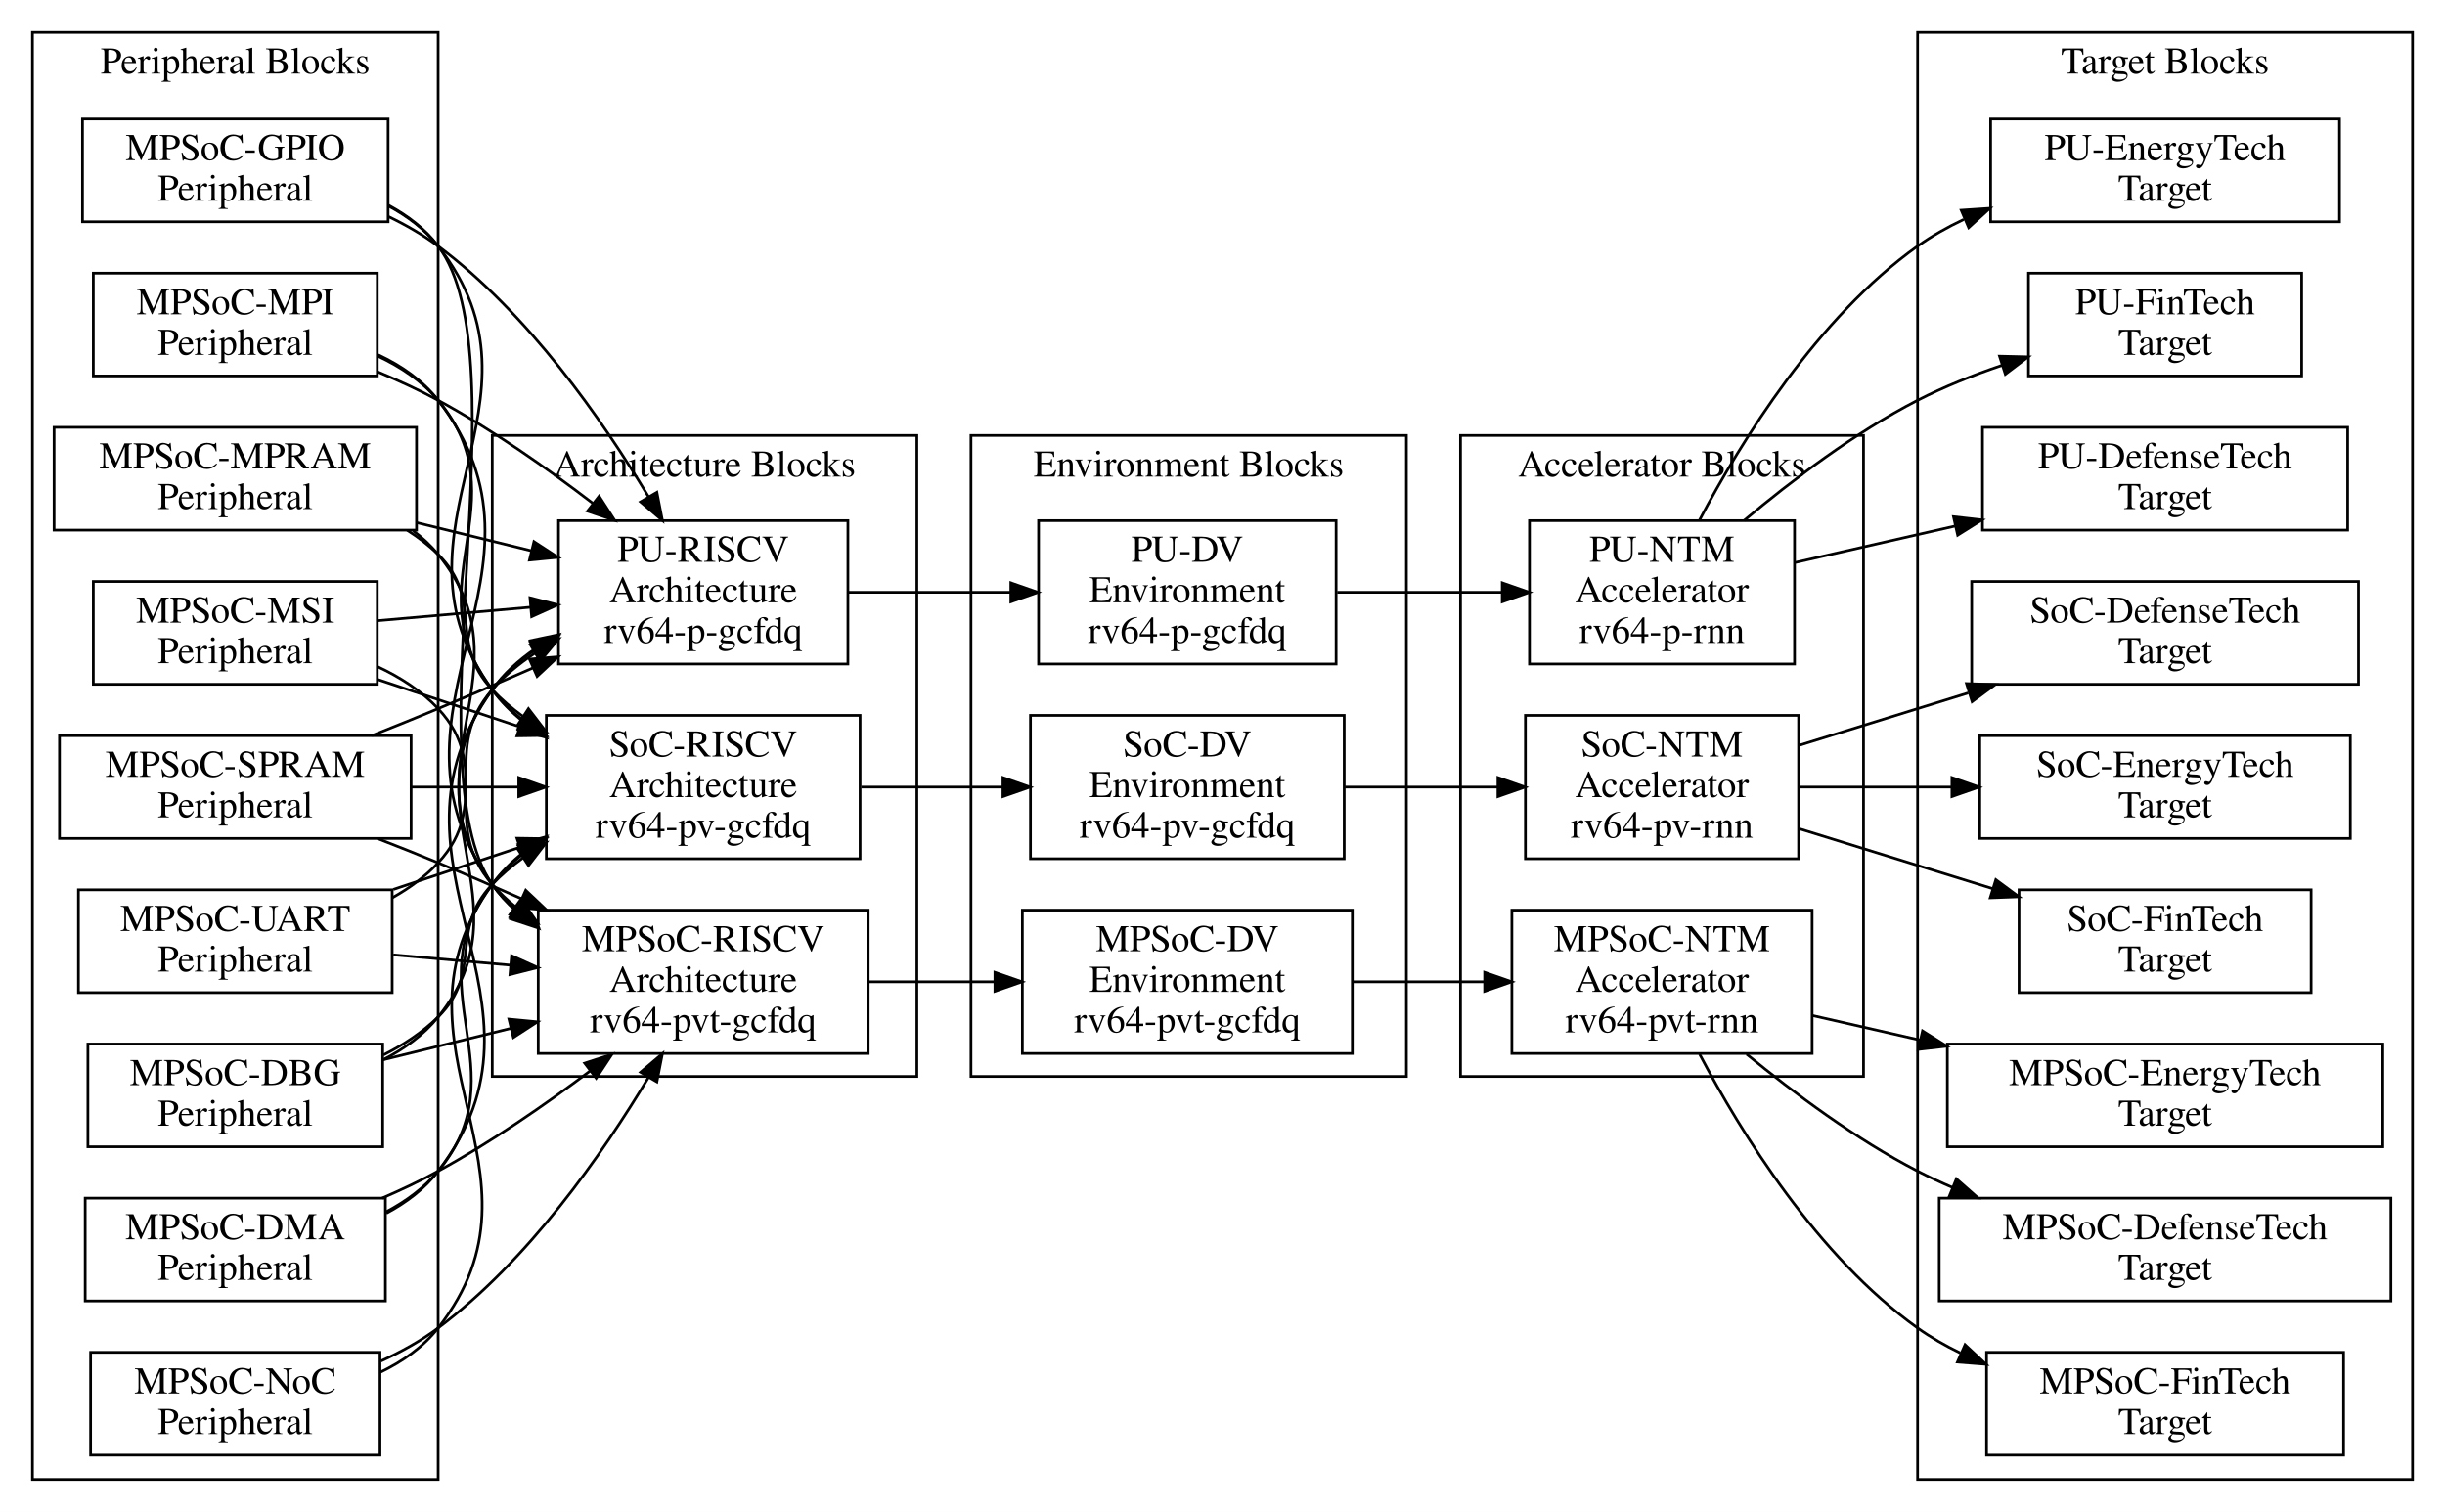
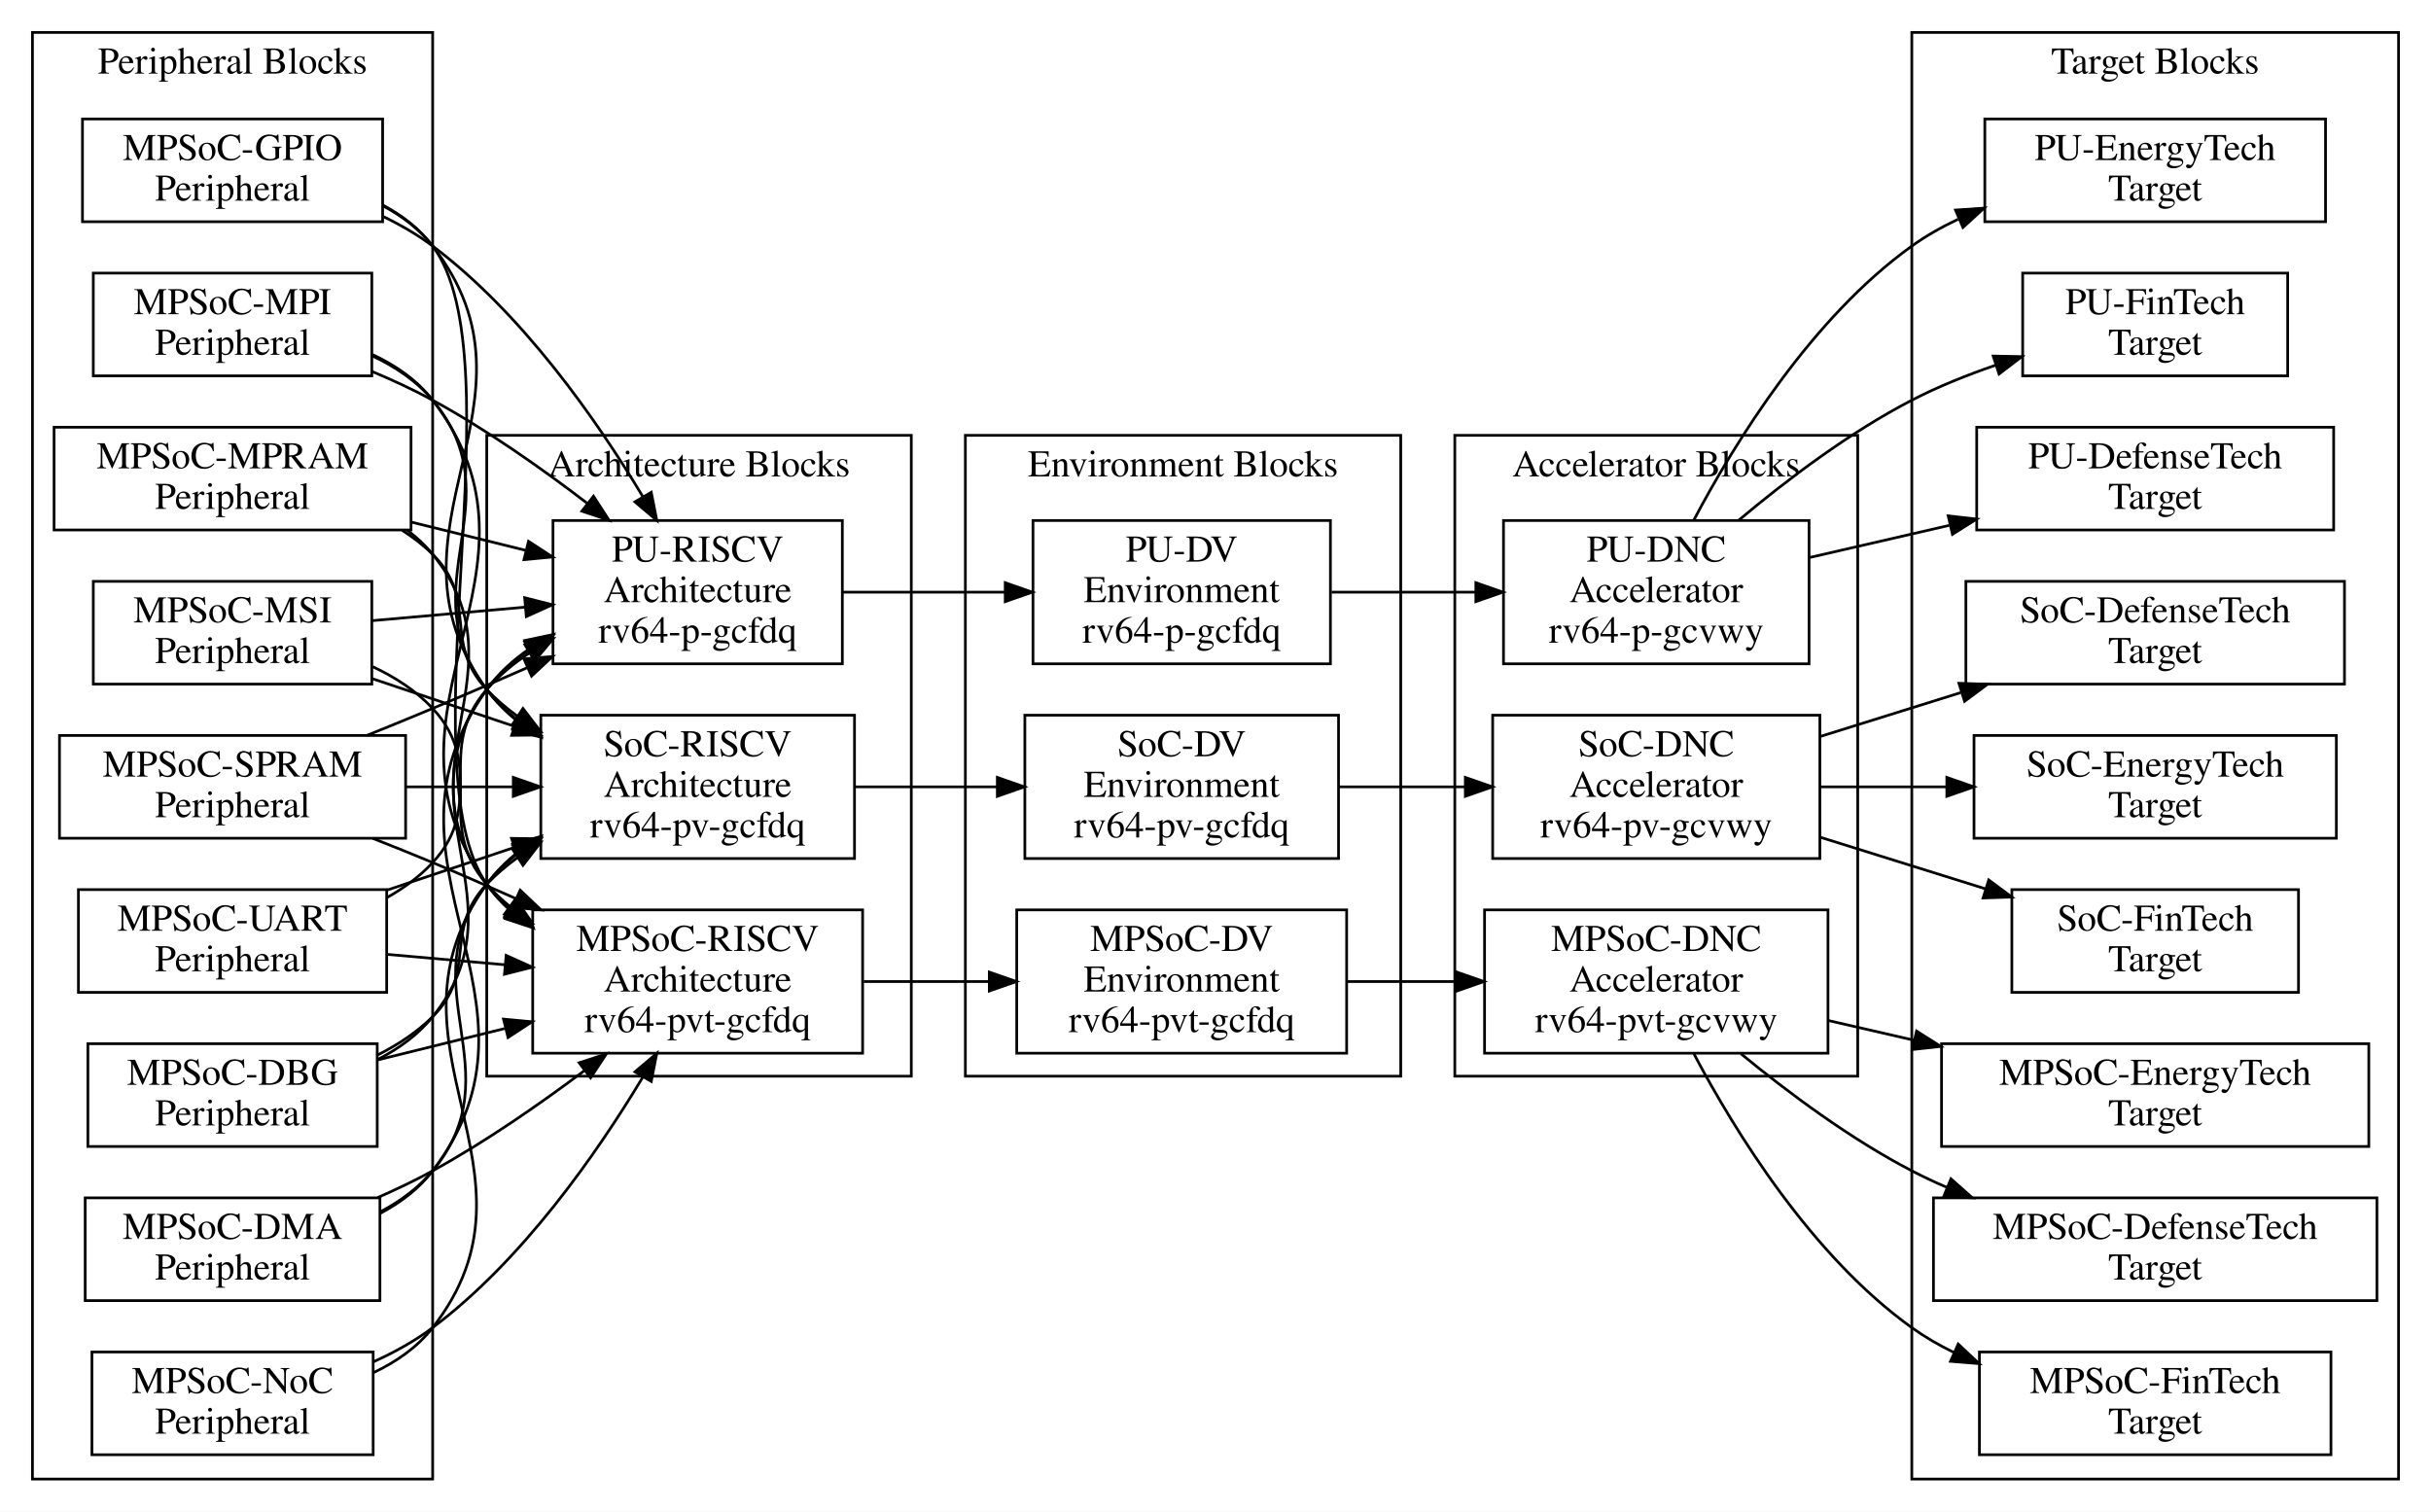
- <svg xmlns="http://www.w3.org/2000/svg" width="904pt" height="559pt" viewBox="0.00 0.00 904.00 559.00">
+ <svg xmlns="http://www.w3.org/2000/svg" width="899pt" height="559pt" viewBox="0.00 0.00 899.00 559.00">
  <g id="graph0" class="graph" transform="scale(1 1) rotate(0) translate(4 555)">
-     <polygon fill="white" stroke="transparent" points="-4,4 -4,-555 900,-555 900,4 -4,4" />
+     <polygon fill="white" stroke="transparent" points="-4,4 -4,-555 895,-555 895,4 -4,4" />
    <g id="clust1" class="cluster">
-       <polygon fill="none" stroke="black" points="8,-8 8,-543 158,-543 158,-8 8,-8" />
-       <text text-anchor="middle" x="83" y="-527.8" font-family="Times,serif" font-size="14.00">Peripheral Blocks</text>
+       <polygon fill="none" stroke="black" points="8,-8 8,-543 156,-543 156,-8 8,-8" />
+       <text text-anchor="middle" x="82" y="-527.8" font-family="Times,serif" font-size="14.00">Peripheral Blocks</text>
    </g>
    <g id="clust2" class="cluster">
-       <polygon fill="none" stroke="black" points="178,-157 178,-394 335,-394 335,-157 178,-157" />
-       <text text-anchor="middle" x="256.5" y="-378.8" font-family="Times,serif" font-size="14.00">Architecture Blocks</text>
+       <polygon fill="none" stroke="black" points="176,-157 176,-394 333,-394 333,-157 176,-157" />
+       <text text-anchor="middle" x="254.5" y="-378.8" font-family="Times,serif" font-size="14.00">Architecture Blocks</text>
    </g>
    <g id="clust3" class="cluster">
-       <polygon fill="none" stroke="black" points="355,-157 355,-394 516,-394 516,-157 355,-157" />
-       <text text-anchor="middle" x="435.5" y="-378.8" font-family="Times,serif" font-size="14.00">Environment Blocks</text>
+       <polygon fill="none" stroke="black" points="353,-157 353,-394 514,-394 514,-157 353,-157" />
+       <text text-anchor="middle" x="433.5" y="-378.8" font-family="Times,serif" font-size="14.00">Environment Blocks</text>
    </g>
    <g id="clust4" class="cluster">
-       <polygon fill="none" stroke="black" points="536,-157 536,-394 685,-394 685,-157 536,-157" />
-       <text text-anchor="middle" x="610.5" y="-378.8" font-family="Times,serif" font-size="14.00">Accelerator Blocks</text>
+       <polygon fill="none" stroke="black" points="534,-157 534,-394 683,-394 683,-157 534,-157" />
+       <text text-anchor="middle" x="608.5" y="-378.8" font-family="Times,serif" font-size="14.00">Accelerator Blocks</text>
    </g>
    <g id="clust5" class="cluster">
-       <polygon fill="none" stroke="black" points="705,-8 705,-543 888,-543 888,-8 705,-8" />
-       <text text-anchor="middle" x="796.5" y="-527.8" font-family="Times,serif" font-size="14.00">Target Blocks</text>
+       <polygon fill="none" stroke="black" points="703,-8 703,-543 883,-543 883,-8 703,-8" />
+       <text text-anchor="middle" x="793" y="-527.8" font-family="Times,serif" font-size="14.00">Target Blocks</text>
    </g>
    <g id="node1" class="node">
-       <polygon fill="none" stroke="black" points="28.5,-131 28.5,-169 137.5,-169 137.5,-131 28.5,-131" />
-       <text text-anchor="middle" x="83" y="-153.8" font-family="Times,serif" font-size="14.00">MPSoC-DBG</text>
-       <text text-anchor="middle" x="83" y="-138.8" font-family="Times,serif" font-size="14.00">Peripheral</text>
+       <polygon fill="none" stroke="black" points="28.5,-131 28.5,-169 135.5,-169 135.5,-131 28.5,-131" />
+       <text text-anchor="middle" x="82" y="-153.8" font-family="Times,serif" font-size="14.00">MPSoC-DBG</text>
+       <text text-anchor="middle" x="82" y="-138.8" font-family="Times,serif" font-size="14.00">Peripheral</text>
    </g>
    <g id="node10" class="node">
-       <polygon fill="none" stroke="black" points="195,-165.5 195,-218.5 317,-218.5 317,-165.5 195,-165.5" />
-       <text text-anchor="middle" x="256" y="-203.3" font-family="Times,serif" font-size="14.00">MPSoC-RISCV</text>
-       <text text-anchor="middle" x="256" y="-188.3" font-family="Times,serif" font-size="14.00">Architecture</text>
-       <text text-anchor="middle" x="256" y="-173.3" font-family="Times,serif" font-size="14.00">rv64-pvt-gcfdq</text>
+       <polygon fill="none" stroke="black" points="193,-165.5 193,-218.5 315,-218.5 315,-165.5 193,-165.5" />
+       <text text-anchor="middle" x="254" y="-203.3" font-family="Times,serif" font-size="14.00">MPSoC-RISCV</text>
+       <text text-anchor="middle" x="254" y="-188.3" font-family="Times,serif" font-size="14.00">Architecture</text>
+       <text text-anchor="middle" x="254" y="-173.3" font-family="Times,serif" font-size="14.00">rv64-pvt-gcfdq</text>
    </g>
    <g id="edge1" class="edge">
-       <path fill="none" stroke="black" d="M137.64,-163.17C152.64,-166.86 169.18,-170.92 184.98,-174.8" />
-       <polygon fill="black" stroke="black" points="184.16,-178.2 194.71,-177.19 185.83,-171.41 184.16,-178.2" />
+       <path fill="none" stroke="black" d="M135.86,-163.06C150.65,-166.71 166.96,-170.74 182.6,-174.61" />
+       <polygon fill="black" stroke="black" points="182.2,-178.11 192.75,-177.12 183.88,-171.32 182.2,-178.11" />
    </g>
    <g id="node11" class="node">
-       <polygon fill="none" stroke="black" points="198,-237.5 198,-290.5 314,-290.5 314,-237.5 198,-237.5" />
-       <text text-anchor="middle" x="256" y="-275.3" font-family="Times,serif" font-size="14.00">SoC-RISCV</text>
-       <text text-anchor="middle" x="256" y="-260.3" font-family="Times,serif" font-size="14.00">Architecture</text>
-       <text text-anchor="middle" x="256" y="-245.3" font-family="Times,serif" font-size="14.00">rv64-pv-gcfdq</text>
+       <polygon fill="none" stroke="black" points="196,-237.5 196,-290.5 312,-290.5 312,-237.5 196,-237.5" />
+       <text text-anchor="middle" x="254" y="-275.3" font-family="Times,serif" font-size="14.00">SoC-RISCV</text>
+       <text text-anchor="middle" x="254" y="-260.3" font-family="Times,serif" font-size="14.00">Architecture</text>
+       <text text-anchor="middle" x="254" y="-245.3" font-family="Times,serif" font-size="14.00">rv64-pv-gcfdq</text>
    </g>
    <g id="edge10" class="edge">
-       <path fill="none" stroke="black" d="M137.72,-164.93C145.15,-168.66 152.2,-173.28 158,-179 174.75,-195.52 161.79,-210.96 178,-228 181.38,-231.55 185.18,-234.79 189.24,-237.74" />
-       <polygon fill="black" stroke="black" points="187.59,-240.84 197.87,-243.38 191.41,-234.98 187.59,-240.84" />
+       <path fill="none" stroke="black" d="M135.63,-164.84C143.09,-168.59 150.19,-173.24 156,-179 172.71,-195.55 159.79,-210.96 176,-228 179.38,-231.55 183.18,-234.79 187.24,-237.74" />
+       <polygon fill="black" stroke="black" points="185.59,-240.84 195.87,-243.38 189.41,-234.98 185.59,-240.84" />
    </g>
    <g id="node12" class="node">
-       <polygon fill="none" stroke="black" points="202.5,-309.5 202.5,-362.5 309.5,-362.5 309.5,-309.5 202.5,-309.5" />
-       <text text-anchor="middle" x="256" y="-347.3" font-family="Times,serif" font-size="14.00">PU-RISCV</text>
-       <text text-anchor="middle" x="256" y="-332.3" font-family="Times,serif" font-size="14.00">Architecture</text>
-       <text text-anchor="middle" x="256" y="-317.3" font-family="Times,serif" font-size="14.00">rv64-p-gcfdq</text>
+       <polygon fill="none" stroke="black" points="200.5,-309.5 200.5,-362.5 307.5,-362.5 307.5,-309.5 200.5,-309.5" />
+       <text text-anchor="middle" x="254" y="-347.3" font-family="Times,serif" font-size="14.00">PU-RISCV</text>
+       <text text-anchor="middle" x="254" y="-332.3" font-family="Times,serif" font-size="14.00">Architecture</text>
+       <text text-anchor="middle" x="254" y="-317.3" font-family="Times,serif" font-size="14.00">rv64-p-gcfdq</text>
    </g>
    <g id="edge19" class="edge">
-       <path fill="none" stroke="black" d="M137.81,-163.27C145.5,-167.22 152.62,-172.35 158,-179 192.3,-221.36 145.07,-256.56 178,-300 182.25,-305.61 187.59,-310.38 193.47,-314.43" />
-       <polygon fill="black" stroke="black" points="192.04,-317.65 202.4,-319.85 195.67,-311.67 192.04,-317.65" />
+       <path fill="none" stroke="black" d="M135.72,-163.19C143.45,-167.16 150.61,-172.31 156,-179 190.2,-221.44 143.07,-256.56 176,-300 180.25,-305.61 185.59,-310.38 191.47,-314.43" />
+       <polygon fill="black" stroke="black" points="190.04,-317.65 200.4,-319.85 193.67,-311.67 190.04,-317.65" />
    </g>
    <g id="node2" class="node">
-       <polygon fill="none" stroke="black" points="27.5,-74 27.5,-112 138.5,-112 138.5,-74 27.5,-74" />
-       <text text-anchor="middle" x="83" y="-96.8" font-family="Times,serif" font-size="14.00">MPSoC-DMA</text>
-       <text text-anchor="middle" x="83" y="-81.8" font-family="Times,serif" font-size="14.00">Peripheral</text>
+       <polygon fill="none" stroke="black" points="27.5,-74 27.5,-112 136.5,-112 136.5,-74 27.5,-74" />
+       <text text-anchor="middle" x="82" y="-96.8" font-family="Times,serif" font-size="14.00">MPSoC-DMA</text>
+       <text text-anchor="middle" x="82" y="-81.8" font-family="Times,serif" font-size="14.00">Peripheral</text>
    </g>
    <g id="edge2" class="edge">
-       <path fill="none" stroke="black" d="M137.29,-112.01C144.38,-115.08 151.46,-118.43 158,-122 177.43,-132.6 197.49,-146.5 214.29,-159.12" />
-       <polygon fill="black" stroke="black" points="212.18,-161.92 222.26,-165.19 216.43,-156.35 212.18,-161.92" />
+       <path fill="none" stroke="black" d="M135.57,-112.06C142.56,-115.12 149.54,-118.46 156,-122 175.4,-132.64 195.46,-146.55 212.27,-159.17" />
+       <polygon fill="black" stroke="black" points="210.16,-161.96 220.24,-165.24 214.4,-156.39 210.16,-161.96" />
    </g>
    <g id="edge11" class="edge">
-       <path fill="none" stroke="black" d="M138.79,-106.95C146.08,-110.81 152.81,-115.73 158,-122 188.59,-158.92 148.61,-190.13 178,-228 181.25,-232.19 185.11,-235.92 189.34,-239.22" />
-       <polygon fill="black" stroke="black" points="187.64,-242.3 197.87,-245.07 191.6,-236.53 187.64,-242.3" />
+       <path fill="none" stroke="black" d="M136.7,-106.87C144.02,-110.74 150.79,-115.69 156,-122 186.5,-158.99 146.61,-190.13 176,-228 179.25,-232.19 183.11,-235.92 187.34,-239.22" />
+       <polygon fill="black" stroke="black" points="185.64,-242.3 195.87,-245.07 189.6,-236.53 185.64,-242.3" />
    </g>
    <g id="edge20" class="edge">
-       <path fill="none" stroke="black" d="M138.85,-106.42C146.22,-110.35 152.96,-115.43 158,-122 206.47,-185.15 131.57,-235.33 178,-300 182.26,-305.93 187.75,-310.92 193.84,-315.1" />
-       <polygon fill="black" stroke="black" points="192.08,-318.13 202.45,-320.32 195.71,-312.14 192.08,-318.13" />
+       <path fill="none" stroke="black" d="M136.75,-106.34C144.16,-110.28 150.95,-115.39 156,-122 204.32,-185.27 129.57,-235.33 176,-300 180.26,-305.93 185.75,-310.92 191.84,-315.1" />
+       <polygon fill="black" stroke="black" points="190.08,-318.13 200.45,-320.32 193.71,-312.14 190.08,-318.13" />
    </g>
    <g id="node3" class="node">
-       <polygon fill="none" stroke="black" points="26.5,-473 26.5,-511 139.5,-511 139.5,-473 26.5,-473" />
-       <text text-anchor="middle" x="83" y="-495.8" font-family="Times,serif" font-size="14.00">MPSoC-GPIO</text>
-       <text text-anchor="middle" x="83" y="-480.8" font-family="Times,serif" font-size="14.00">Peripheral</text>
+       <polygon fill="none" stroke="black" points="26.5,-473 26.5,-511 137.5,-511 137.5,-473 26.5,-473" />
+       <text text-anchor="middle" x="82" y="-495.8" font-family="Times,serif" font-size="14.00">MPSoC-GPIO</text>
+       <text text-anchor="middle" x="82" y="-480.8" font-family="Times,serif" font-size="14.00">Peripheral</text>
    </g>
    <g id="edge3" class="edge">
-       <path fill="none" stroke="black" d="M139.71,-479.07C146.77,-475.27 153.2,-470.36 158,-464 189.72,-422 147.89,-271.17 178,-228 180.52,-224.39 183.49,-221.14 186.78,-218.2" />
-       <polygon fill="black" stroke="black" points="189.17,-220.77 194.97,-211.91 184.91,-215.22 189.17,-220.77" />
+       <path fill="none" stroke="black" d="M137.61,-479.15C144.72,-475.34 151.19,-470.4 156,-464 187.62,-421.93 145.89,-271.17 176,-228 178.52,-224.39 181.49,-221.14 184.78,-218.2" />
+       <polygon fill="black" stroke="black" points="187.17,-220.77 192.97,-211.91 182.91,-215.22 187.17,-220.77" />
    </g>
    <g id="edge12" class="edge">
-       <path fill="none" stroke="black" d="M139.5,-478.91C146.59,-475.13 153.08,-470.27 158,-464 203.32,-406.23 134.89,-359.44 178,-300 181.25,-295.52 185.2,-291.58 189.57,-288.12" />
-       <polygon fill="black" stroke="black" points="191.62,-290.96 197.85,-282.39 187.63,-285.2 191.62,-290.96" />
+       <path fill="none" stroke="black" d="M137.76,-478.8C144.76,-475.04 151.15,-470.21 156,-464 201.19,-406.12 132.89,-359.44 176,-300 179.25,-295.52 183.2,-291.58 187.57,-288.12" />
+       <polygon fill="black" stroke="black" points="189.62,-290.96 195.85,-282.39 185.63,-285.2 189.62,-290.96" />
    </g>
    <g id="edge21" class="edge">
-       <path fill="none" stroke="black" d="M139.57,-474.96C146.08,-471.83 152.39,-468.19 158,-464 191.25,-439.14 218.63,-399.9 235.73,-371.42" />
-       <polygon fill="black" stroke="black" points="238.87,-372.98 240.91,-362.58 232.83,-369.44 238.87,-372.98" />
+       <path fill="none" stroke="black" d="M137.81,-474.89C144.24,-471.77 150.47,-468.16 156,-464 189.19,-439.07 216.58,-399.84 233.7,-371.38" />
+       <polygon fill="black" stroke="black" points="236.84,-372.94 238.89,-362.55 230.8,-369.4 236.84,-372.94" />
    </g>
    <g id="node4" class="node">
-       <polygon fill="none" stroke="black" points="30.5,-416 30.5,-454 135.5,-454 135.5,-416 30.5,-416" />
-       <text text-anchor="middle" x="83" y="-438.8" font-family="Times,serif" font-size="14.00">MPSoC-MPI</text>
-       <text text-anchor="middle" x="83" y="-423.8" font-family="Times,serif" font-size="14.00">Peripheral</text>
+       <polygon fill="none" stroke="black" points="30.5,-416 30.5,-454 133.5,-454 133.5,-416 30.5,-416" />
+       <text text-anchor="middle" x="82" y="-438.8" font-family="Times,serif" font-size="14.00">MPSoC-MPI</text>
+       <text text-anchor="middle" x="82" y="-423.8" font-family="Times,serif" font-size="14.00">Peripheral</text>
    </g>
    <g id="edge4" class="edge">
-       <path fill="none" stroke="black" d="M135.84,-423.81C144.37,-419.81 152.27,-414.38 158,-407 207.09,-343.77 131.33,-293.04 178,-228 180.52,-224.49 183.46,-221.32 186.71,-218.44" />
-       <polygon fill="black" stroke="black" points="188.95,-221.13 194.76,-212.27 184.7,-215.58 188.95,-221.13" />
+       <path fill="none" stroke="black" d="M133.78,-423.87C142.33,-419.86 150.27,-414.41 156,-407 204.95,-343.66 129.33,-293.04 176,-228 178.52,-224.49 181.46,-221.32 184.71,-218.44" />
+       <polygon fill="black" stroke="black" points="186.95,-221.13 192.76,-212.27 182.7,-215.58 186.95,-221.13" />
    </g>
    <g id="edge13" class="edge">
-       <path fill="none" stroke="black" d="M135.79,-423.29C144.21,-419.34 152.09,-414.06 158,-407 189.05,-369.9 148.37,-338.25 178,-300 181.25,-295.81 185.1,-292.08 189.33,-288.77" />
-       <polygon fill="black" stroke="black" points="191.6,-291.46 197.86,-282.92 187.63,-285.69 191.6,-291.46" />
+       <path fill="none" stroke="black" d="M133.72,-423.35C142.17,-419.39 150.09,-414.09 156,-407 186.97,-369.83 146.37,-338.25 176,-300 179.25,-295.81 183.1,-292.08 187.33,-288.77" />
+       <polygon fill="black" stroke="black" points="189.6,-291.46 195.86,-282.92 185.63,-285.69 189.6,-291.46" />
    </g>
    <g id="edge22" class="edge">
-       <path fill="none" stroke="black" d="M135.76,-417.47C143.37,-414.31 151,-410.8 158,-407 177.87,-396.23 198.28,-381.87 215.23,-368.88" />
-       <polygon fill="black" stroke="black" points="217.51,-371.54 223.25,-362.64 213.21,-366.02 217.51,-371.54" />
+       <path fill="none" stroke="black" d="M133.66,-417.59C141.3,-414.39 148.97,-410.83 156,-407 175.84,-396.18 196.25,-381.82 213.2,-368.84" />
+       <polygon fill="black" stroke="black" points="215.48,-371.5 221.23,-362.6 211.18,-365.97 215.48,-371.5" />
    </g>
    <g id="node5" class="node">
-       <polygon fill="none" stroke="black" points="16,-359 16,-397 150,-397 150,-359 16,-359" />
-       <text text-anchor="middle" x="83" y="-381.8" font-family="Times,serif" font-size="14.00">MPSoC-MPRAM</text>
-       <text text-anchor="middle" x="83" y="-366.8" font-family="Times,serif" font-size="14.00">Peripheral</text>
+       <polygon fill="none" stroke="black" points="16,-359 16,-397 148,-397 148,-359 16,-359" />
+       <text text-anchor="middle" x="82" y="-381.8" font-family="Times,serif" font-size="14.00">MPSoC-MPRAM</text>
+       <text text-anchor="middle" x="82" y="-366.8" font-family="Times,serif" font-size="14.00">Peripheral</text>
    </g>
    <g id="edge5" class="edge">
-       <path fill="none" stroke="black" d="M148.76,-358.77C152.17,-356.2 155.3,-353.3 158,-350 192.8,-307.48 144.84,-271.81 178,-228 180.48,-224.72 183.34,-221.72 186.46,-218.99" />
-       <polygon fill="black" stroke="black" points="188.85,-221.58 194.69,-212.74 184.61,-216 188.85,-221.58" />
+       <path fill="none" stroke="black" d="M146.56,-358.94C150.06,-356.33 153.26,-353.37 156,-350 190.7,-307.4 142.84,-271.81 176,-228 178.48,-224.72 181.34,-221.72 184.46,-218.99" />
+       <polygon fill="black" stroke="black" points="186.85,-221.58 192.69,-212.74 182.61,-216 186.85,-221.58" />
    </g>
    <g id="edge14" class="edge">
-       <path fill="none" stroke="black" d="M146.56,-358.96C150.69,-356.34 154.57,-353.37 158,-350 175.08,-333.24 161.56,-317.4 178,-300 181.37,-296.43 185.16,-293.19 189.21,-290.23" />
-       <polygon fill="black" stroke="black" points="191.39,-292.99 197.83,-284.59 187.55,-287.14 191.39,-292.99" />
+       <path fill="none" stroke="black" d="M144.72,-358.88C148.79,-356.28 152.62,-353.34 156,-350 173.04,-333.2 159.56,-317.4 176,-300 179.37,-296.43 183.16,-293.19 187.21,-290.23" />
+       <polygon fill="black" stroke="black" points="189.39,-292.99 195.83,-284.59 185.55,-287.14 189.39,-292.99" />
    </g>
    <g id="edge23" class="edge">
-       <path fill="none" stroke="black" d="M150.11,-361.76C164.03,-358.34 178.67,-354.75 192.45,-351.36" />
-       <polygon fill="black" stroke="black" points="193.43,-354.73 202.31,-348.94 191.76,-347.93 193.43,-354.73" />
+       <path fill="none" stroke="black" d="M148.24,-361.88C162.1,-358.46 176.71,-354.85 190.47,-351.45" />
+       <polygon fill="black" stroke="black" points="191.45,-354.81 200.32,-349.02 189.77,-348.02 191.45,-354.81" />
    </g>
    <g id="node6" class="node">
-       <polygon fill="none" stroke="black" points="30.5,-302 30.5,-340 135.5,-340 135.5,-302 30.5,-302" />
-       <text text-anchor="middle" x="83" y="-324.8" font-family="Times,serif" font-size="14.00">MPSoC-MSI</text>
-       <text text-anchor="middle" x="83" y="-309.8" font-family="Times,serif" font-size="14.00">Peripheral</text>
+       <polygon fill="none" stroke="black" points="30.5,-302 30.5,-340 133.5,-340 133.5,-302 30.5,-302" />
+       <text text-anchor="middle" x="82" y="-324.8" font-family="Times,serif" font-size="14.00">MPSoC-MSI</text>
+       <text text-anchor="middle" x="82" y="-309.8" font-family="Times,serif" font-size="14.00">Peripheral</text>
    </g>
    <g id="edge6" class="edge">
-       <path fill="none" stroke="black" d="M135.53,-308.55C143.87,-304.67 151.8,-299.61 158,-293 178.69,-270.96 158.16,-250.8 178,-228 180.6,-225.02 183.49,-222.26 186.6,-219.72" />
-       <polygon fill="black" stroke="black" points="188.66,-222.55 194.69,-213.85 184.54,-216.89 188.66,-222.55" />
+       <path fill="none" stroke="black" d="M133.84,-308.44C142.07,-304.58 149.88,-299.55 156,-293 176.64,-270.92 156.16,-250.8 176,-228 178.6,-225.02 181.49,-222.26 184.6,-219.72" />
+       <polygon fill="black" stroke="black" points="186.66,-222.55 192.69,-213.85 182.54,-216.89 186.66,-222.55" />
    </g>
    <g id="edge15" class="edge">
-       <path fill="none" stroke="black" d="M135.77,-303.74C152.27,-298.24 170.78,-292.07 188.19,-286.27" />
-       <polygon fill="black" stroke="black" points="189.36,-289.57 197.74,-283.09 187.14,-282.93 189.36,-289.57" />
+       <path fill="none" stroke="black" d="M133.55,-304.05C150.06,-298.51 168.67,-292.28 186.19,-286.4" />
+       <polygon fill="black" stroke="black" points="187.43,-289.68 195.79,-283.18 185.2,-283.04 187.43,-289.68" />
    </g>
    <g id="edge24" class="edge">
-       <path fill="none" stroke="black" d="M135.77,-325.54C153.52,-327.1 173.58,-328.86 192.11,-330.48" />
-       <polygon fill="black" stroke="black" points="191.96,-333.98 202.22,-331.37 192.57,-327.01 191.96,-333.98" />
+       <path fill="none" stroke="black" d="M133.55,-325.46C151.3,-327.03 171.47,-328.81 190.11,-330.45" />
+       <polygon fill="black" stroke="black" points="190.02,-333.96 200.29,-331.35 190.64,-326.98 190.02,-333.96" />
    </g>
    <g id="node7" class="node">
-       <polygon fill="none" stroke="black" points="29.5,-17 29.5,-55 136.5,-55 136.5,-17 29.5,-17" />
-       <text text-anchor="middle" x="83" y="-39.8" font-family="Times,serif" font-size="14.00">MPSoC-NoC</text>
-       <text text-anchor="middle" x="83" y="-24.8" font-family="Times,serif" font-size="14.00">Peripheral</text>
+       <polygon fill="none" stroke="black" points="30,-17 30,-55 134,-55 134,-17 30,-17" />
+       <text text-anchor="middle" x="82" y="-39.8" font-family="Times,serif" font-size="14.00">MPSoC-NoC</text>
+       <text text-anchor="middle" x="82" y="-24.8" font-family="Times,serif" font-size="14.00">Peripheral</text>
    </g>
    <g id="edge7" class="edge">
-       <path fill="none" stroke="black" d="M136.88,-51.78C144.33,-55.18 151.62,-59.23 158,-64 191.25,-88.86 218.63,-128.1 235.73,-156.58" />
-       <polygon fill="black" stroke="black" points="232.83,-158.56 240.91,-165.42 238.87,-155.02 232.83,-158.56" />
+       <path fill="none" stroke="black" d="M134.02,-51.33C141.77,-54.83 149.38,-59.03 156,-64 189.19,-88.93 216.58,-128.16 233.7,-156.62" />
+       <polygon fill="black" stroke="black" points="230.8,-158.6 238.89,-165.45 236.84,-155.06 230.8,-158.6" />
    </g>
    <g id="edge16" class="edge">
-       <path fill="none" stroke="black" d="M136.53,-47.59C144.78,-51.55 152.4,-56.87 158,-64 203.32,-121.77 134.89,-168.56 178,-228 181.25,-232.48 185.2,-236.42 189.57,-239.88" />
-       <polygon fill="black" stroke="black" points="187.63,-242.8 197.85,-245.61 191.62,-237.04 187.63,-242.8" />
+       <path fill="none" stroke="black" d="M134.09,-47.35C142.51,-51.34 150.32,-56.72 156,-64 201.19,-121.88 132.89,-168.56 176,-228 179.25,-232.48 183.2,-236.42 187.57,-239.88" />
+       <polygon fill="black" stroke="black" points="185.63,-242.8 195.85,-245.61 189.62,-237.04 185.63,-242.8" />
    </g>
    <g id="node8" class="node">
-       <polygon fill="none" stroke="black" points="18,-245 18,-283 148,-283 148,-245 18,-245" />
-       <text text-anchor="middle" x="83" y="-267.8" font-family="Times,serif" font-size="14.00">MPSoC-SPRAM</text>
-       <text text-anchor="middle" x="83" y="-252.8" font-family="Times,serif" font-size="14.00">Peripheral</text>
+       <polygon fill="none" stroke="black" points="18,-245 18,-283 146,-283 146,-245 18,-245" />
+       <text text-anchor="middle" x="82" y="-267.8" font-family="Times,serif" font-size="14.00">MPSoC-SPRAM</text>
+       <text text-anchor="middle" x="82" y="-252.8" font-family="Times,serif" font-size="14.00">Peripheral</text>
    </g>
    <g id="edge8" class="edge">
-       <path fill="none" stroke="black" d="M135.52,-244.99C143.09,-242.06 150.77,-239 158,-236 168,-231.84 178.5,-227.29 188.76,-222.73" />
-       <polygon fill="black" stroke="black" points="190.38,-225.84 198.08,-218.56 187.52,-219.45 190.38,-225.84" />
+       <path fill="none" stroke="black" d="M133.81,-244.96C141.28,-242.03 148.86,-238.98 156,-236 165.99,-231.82 176.49,-227.25 186.74,-222.69" />
+       <polygon fill="black" stroke="black" points="188.36,-225.8 196.06,-218.51 185.5,-219.41 188.36,-225.8" />
    </g>
    <g id="edge17" class="edge">
-       <path fill="none" stroke="black" d="M148.16,-264C161.02,-264 174.57,-264 187.54,-264" />
-       <polygon fill="black" stroke="black" points="187.8,-267.5 197.8,-264 187.8,-260.5 187.8,-267.5" />
+       <path fill="none" stroke="black" d="M146.3,-264C159.11,-264 172.63,-264 185.58,-264" />
+       <polygon fill="black" stroke="black" points="185.82,-267.5 195.82,-264 185.82,-260.5 185.82,-267.5" />
    </g>
    <g id="edge25" class="edge">
-       <path fill="none" stroke="black" d="M133.48,-283.04C141.69,-286.3 150.1,-289.7 158,-293 169.4,-297.76 181.49,-302.98 193.12,-308.08" />
-       <polygon fill="black" stroke="black" points="191.76,-311.31 202.32,-312.15 194.59,-304.91 191.76,-311.31" />
+       <path fill="none" stroke="black" d="M131.8,-283.08C139.9,-286.34 148.2,-289.73 156,-293 167.39,-297.79 179.47,-303.01 191.1,-308.13" />
+       <polygon fill="black" stroke="black" points="189.74,-311.35 200.3,-312.19 192.57,-304.95 189.74,-311.35" />
    </g>
    <g id="node9" class="node">
-       <polygon fill="none" stroke="black" points="25,-188 25,-226 141,-226 141,-188 25,-188" />
-       <text text-anchor="middle" x="83" y="-210.8" font-family="Times,serif" font-size="14.00">MPSoC-UART</text>
-       <text text-anchor="middle" x="83" y="-195.8" font-family="Times,serif" font-size="14.00">Peripheral</text>
+       <polygon fill="none" stroke="black" points="25,-188 25,-226 139,-226 139,-188 25,-188" />
+       <text text-anchor="middle" x="82" y="-210.8" font-family="Times,serif" font-size="14.00">MPSoC-UART</text>
+       <text text-anchor="middle" x="82" y="-195.8" font-family="Times,serif" font-size="14.00">Peripheral</text>
    </g>
    <g id="edge9" class="edge">
-       <path fill="none" stroke="black" d="M141.42,-201.96C155.24,-200.75 170.16,-199.44 184.5,-198.18" />
-       <polygon fill="black" stroke="black" points="185.15,-201.64 194.81,-197.28 184.54,-194.67 185.15,-201.64" />
+       <path fill="none" stroke="black" d="M139.14,-202.05C153.12,-200.81 168.29,-199.47 182.86,-198.19" />
+       <polygon fill="black" stroke="black" points="183.18,-201.67 192.83,-197.31 182.56,-194.7 183.18,-201.67" />
    </g>
    <g id="edge18" class="edge">
-       <path fill="none" stroke="black" d="M141.42,-226.14C156.44,-231.15 172.77,-236.59 188.24,-241.75" />
-       <polygon fill="black" stroke="black" points="187.14,-245.07 197.74,-244.91 189.36,-238.43 187.14,-245.07" />
+       <path fill="none" stroke="black" d="M139.14,-225.82C154.19,-230.87 170.62,-236.38 186.19,-241.6" />
+       <polygon fill="black" stroke="black" points="185.17,-244.95 195.76,-244.81 187.39,-238.31 185.17,-244.95" />
    </g>
    <g id="edge26" class="edge">
-       <path fill="none" stroke="black" d="M141.13,-223.1C147.38,-226.6 153.2,-230.85 158,-236 178.32,-257.8 158.39,-277.56 178,-300 182.5,-305.15 187.9,-309.62 193.72,-313.48" />
-       <polygon fill="black" stroke="black" points="192.11,-316.59 202.49,-318.71 195.69,-310.58 192.11,-316.59" />
+       <path fill="none" stroke="black" d="M139,-222.99C145.3,-226.52 151.18,-230.8 156,-236 176.26,-257.85 156.39,-277.56 176,-300 180.5,-305.15 185.9,-309.62 191.72,-313.48" />
+       <polygon fill="black" stroke="black" points="190.11,-316.59 200.49,-318.71 193.69,-310.58 190.11,-316.59" />
    </g>
    <g id="node13" class="node">
-       <polygon fill="none" stroke="black" points="374,-165.5 374,-218.5 496,-218.5 496,-165.5 374,-165.5" />
-       <text text-anchor="middle" x="435" y="-203.3" font-family="Times,serif" font-size="14.00">MPSoC-DV</text>
-       <text text-anchor="middle" x="435" y="-188.3" font-family="Times,serif" font-size="14.00">Environment</text>
-       <text text-anchor="middle" x="435" y="-173.3" font-family="Times,serif" font-size="14.00">rv64-pvt-gcfdq</text>
+       <polygon fill="none" stroke="black" points="372,-165.5 372,-218.5 494,-218.5 494,-165.5 372,-165.5" />
+       <text text-anchor="middle" x="433" y="-203.3" font-family="Times,serif" font-size="14.00">MPSoC-DV</text>
+       <text text-anchor="middle" x="433" y="-188.3" font-family="Times,serif" font-size="14.00">Environment</text>
+       <text text-anchor="middle" x="433" y="-173.3" font-family="Times,serif" font-size="14.00">rv64-pvt-gcfdq</text>
    </g>
    <g id="edge29" class="edge">
-       <path fill="none" stroke="black" d="M317.42,-192C332.23,-192 348.21,-192 363.45,-192" />
-       <polygon fill="black" stroke="black" points="363.85,-195.5 373.85,-192 363.85,-188.5 363.85,-195.5" />
+       <path fill="none" stroke="black" d="M315.42,-192C330.23,-192 346.21,-192 361.45,-192" />
+       <polygon fill="black" stroke="black" points="361.85,-195.5 371.85,-192 361.85,-188.5 361.85,-195.5" />
    </g>
    <g id="node14" class="node">
-       <polygon fill="none" stroke="black" points="377,-237.5 377,-290.5 493,-290.5 493,-237.5 377,-237.5" />
-       <text text-anchor="middle" x="435" y="-275.3" font-family="Times,serif" font-size="14.00">SoC-DV</text>
-       <text text-anchor="middle" x="435" y="-260.3" font-family="Times,serif" font-size="14.00">Environment</text>
-       <text text-anchor="middle" x="435" y="-245.3" font-family="Times,serif" font-size="14.00">rv64-pv-gcfdq</text>
+       <polygon fill="none" stroke="black" points="375,-237.5 375,-290.5 491,-290.5 491,-237.5 375,-237.5" />
+       <text text-anchor="middle" x="433" y="-275.3" font-family="Times,serif" font-size="14.00">SoC-DV</text>
+       <text text-anchor="middle" x="433" y="-260.3" font-family="Times,serif" font-size="14.00">Environment</text>
+       <text text-anchor="middle" x="433" y="-245.3" font-family="Times,serif" font-size="14.00">rv64-pv-gcfdq</text>
    </g>
    <g id="edge28" class="edge">
-       <path fill="none" stroke="black" d="M314.47,-264C331.17,-264 349.57,-264 366.82,-264" />
-       <polygon fill="black" stroke="black" points="366.82,-267.5 376.82,-264 366.82,-260.5 366.82,-267.5" />
+       <path fill="none" stroke="black" d="M312.47,-264C329.17,-264 347.57,-264 364.82,-264" />
+       <polygon fill="black" stroke="black" points="364.82,-267.5 374.82,-264 364.82,-260.5 364.82,-267.5" />
    </g>
    <g id="node15" class="node">
-       <polygon fill="none" stroke="black" points="380,-309.5 380,-362.5 490,-362.5 490,-309.5 380,-309.5" />
-       <text text-anchor="middle" x="435" y="-347.3" font-family="Times,serif" font-size="14.00">PU-DV</text>
-       <text text-anchor="middle" x="435" y="-332.3" font-family="Times,serif" font-size="14.00">Environment</text>
-       <text text-anchor="middle" x="435" y="-317.3" font-family="Times,serif" font-size="14.00">rv64-p-gcfdq</text>
+       <polygon fill="none" stroke="black" points="378,-309.5 378,-362.5 488,-362.5 488,-309.5 378,-309.5" />
+       <text text-anchor="middle" x="433" y="-347.3" font-family="Times,serif" font-size="14.00">PU-DV</text>
+       <text text-anchor="middle" x="433" y="-332.3" font-family="Times,serif" font-size="14.00">Environment</text>
+       <text text-anchor="middle" x="433" y="-317.3" font-family="Times,serif" font-size="14.00">rv64-p-gcfdq</text>
    </g>
    <g id="edge27" class="edge">
-       <path fill="none" stroke="black" d="M309.63,-336C328.46,-336 349.9,-336 369.61,-336" />
-       <polygon fill="black" stroke="black" points="369.74,-339.5 379.74,-336 369.74,-332.5 369.74,-339.5" />
+       <path fill="none" stroke="black" d="M307.63,-336C326.46,-336 347.9,-336 367.61,-336" />
+       <polygon fill="black" stroke="black" points="367.74,-339.5 377.74,-336 367.74,-332.5 367.74,-339.5" />
    </g>
    <g id="node16" class="node">
-       <polygon fill="none" stroke="black" points="555,-165.5 555,-218.5 666,-218.5 666,-165.5 555,-165.5" />
-       <text text-anchor="middle" x="610.5" y="-203.3" font-family="Times,serif" font-size="14.00">MPSoC-NTM</text>
-       <text text-anchor="middle" x="610.5" y="-188.3" font-family="Times,serif" font-size="14.00">Accelerator</text>
-       <text text-anchor="middle" x="610.5" y="-173.3" font-family="Times,serif" font-size="14.00">rv64-pvt-rnn</text>
+       <polygon fill="none" stroke="black" points="545,-165.5 545,-218.5 672,-218.5 672,-165.5 545,-165.5" />
+       <text text-anchor="middle" x="608.5" y="-203.3" font-family="Times,serif" font-size="14.00">MPSoC-DNC</text>
+       <text text-anchor="middle" x="608.5" y="-188.3" font-family="Times,serif" font-size="14.00">Accelerator</text>
+       <text text-anchor="middle" x="608.5" y="-173.3" font-family="Times,serif" font-size="14.00">rv64-pvt-gcvwy</text>
    </g>
    <g id="edge32" class="edge">
-       <path fill="none" stroke="black" d="M496.19,-192C511.85,-192 528.78,-192 544.67,-192" />
-       <polygon fill="black" stroke="black" points="544.93,-195.5 554.93,-192 544.93,-188.5 544.93,-195.5" />
+       <path fill="none" stroke="black" d="M494.19,-192C507.22,-192 521.13,-192 534.58,-192" />
+       <polygon fill="black" stroke="black" points="534.76,-195.5 544.76,-192 534.76,-188.5 534.76,-195.5" />
    </g>
    <g id="node17" class="node">
-       <polygon fill="none" stroke="black" points="560,-237.5 560,-290.5 661,-290.5 661,-237.5 560,-237.5" />
-       <text text-anchor="middle" x="610.5" y="-275.3" font-family="Times,serif" font-size="14.00">SoC-NTM</text>
-       <text text-anchor="middle" x="610.5" y="-260.3" font-family="Times,serif" font-size="14.00">Accelerator</text>
-       <text text-anchor="middle" x="610.5" y="-245.3" font-family="Times,serif" font-size="14.00">rv64-pv-rnn</text>
+       <polygon fill="none" stroke="black" points="548,-237.5 548,-290.5 669,-290.5 669,-237.5 548,-237.5" />
+       <text text-anchor="middle" x="608.5" y="-275.3" font-family="Times,serif" font-size="14.00">SoC-DNC</text>
+       <text text-anchor="middle" x="608.5" y="-260.3" font-family="Times,serif" font-size="14.00">Accelerator</text>
+       <text text-anchor="middle" x="608.5" y="-245.3" font-family="Times,serif" font-size="14.00">rv64-pv-gcvwy</text>
    </g>
    <g id="edge31" class="edge">
-       <path fill="none" stroke="black" d="M493.29,-264C511.36,-264 531.37,-264 549.62,-264" />
-       <polygon fill="black" stroke="black" points="549.84,-267.5 559.84,-264 549.84,-260.5 549.84,-267.5" />
+       <path fill="none" stroke="black" d="M491.29,-264C506.19,-264 522.4,-264 537.86,-264" />
+       <polygon fill="black" stroke="black" points="537.89,-267.5 547.89,-264 537.89,-260.5 537.89,-267.5" />
    </g>
    <g id="node18" class="node">
-       <polygon fill="none" stroke="black" points="561.5,-309.5 561.5,-362.5 659.5,-362.5 659.5,-309.5 561.5,-309.5" />
-       <text text-anchor="middle" x="610.5" y="-347.3" font-family="Times,serif" font-size="14.00">PU-NTM</text>
-       <text text-anchor="middle" x="610.5" y="-332.3" font-family="Times,serif" font-size="14.00">Accelerator</text>
-       <text text-anchor="middle" x="610.5" y="-317.3" font-family="Times,serif" font-size="14.00">rv64-p-rnn</text>
+       <polygon fill="none" stroke="black" points="552,-309.5 552,-362.5 665,-362.5 665,-309.5 552,-309.5" />
+       <text text-anchor="middle" x="608.5" y="-347.3" font-family="Times,serif" font-size="14.00">PU-DNC</text>
+       <text text-anchor="middle" x="608.5" y="-332.3" font-family="Times,serif" font-size="14.00">Accelerator</text>
+       <text text-anchor="middle" x="608.5" y="-317.3" font-family="Times,serif" font-size="14.00">rv64-p-gcvwy</text>
    </g>
    <g id="edge30" class="edge">
-       <path fill="none" stroke="black" d="M490.42,-336C509.8,-336 531.69,-336 551.37,-336" />
-       <polygon fill="black" stroke="black" points="551.43,-339.5 561.43,-336 551.43,-332.5 551.43,-339.5" />
+       <path fill="none" stroke="black" d="M488.42,-336C505.28,-336 524.05,-336 541.61,-336" />
+       <polygon fill="black" stroke="black" points="541.78,-339.5 551.78,-336 541.78,-332.5 541.78,-339.5" />
    </g>
    <g id="node19" class="node">
-       <polygon fill="none" stroke="black" points="716,-131 716,-169 877,-169 877,-131 716,-131" />
-       <text text-anchor="middle" x="796.5" y="-153.8" font-family="Times,serif" font-size="14.00">MPSoC-EnergyTech</text>
-       <text text-anchor="middle" x="796.5" y="-138.8" font-family="Times,serif" font-size="14.00">Target</text>
+       <polygon fill="none" stroke="black" points="714,-131 714,-169 872,-169 872,-131 714,-131" />
+       <text text-anchor="middle" x="793" y="-153.8" font-family="Times,serif" font-size="14.00">MPSoC-EnergyTech</text>
+       <text text-anchor="middle" x="793" y="-138.8" font-family="Times,serif" font-size="14.00">Target</text>
    </g>
    <g id="edge35" class="edge">
-       <path fill="none" stroke="black" d="M666.21,-179.51C678.74,-176.65 692.38,-173.54 705.95,-170.44" />
-       <polygon fill="black" stroke="black" points="706.83,-173.83 715.8,-168.19 705.28,-167 706.83,-173.83" />
+       <path fill="none" stroke="black" d="M672.05,-177.6C682.32,-175.24 693.13,-172.75 703.88,-170.28" />
+       <polygon fill="black" stroke="black" points="704.76,-173.67 713.72,-168.01 703.19,-166.85 704.76,-173.67" />
    </g>
    <g id="node22" class="node">
-       <polygon fill="none" stroke="black" points="730.5,-17 730.5,-55 862.5,-55 862.5,-17 730.5,-17" />
-       <text text-anchor="middle" x="796.5" y="-39.8" font-family="Times,serif" font-size="14.00">MPSoC-FinTech</text>
-       <text text-anchor="middle" x="796.5" y="-24.8" font-family="Times,serif" font-size="14.00">Target</text>
+       <polygon fill="none" stroke="black" points="728,-17 728,-55 858,-55 858,-17 728,-17" />
+       <text text-anchor="middle" x="793" y="-39.8" font-family="Times,serif" font-size="14.00">MPSoC-FinTech</text>
+       <text text-anchor="middle" x="793" y="-24.8" font-family="Times,serif" font-size="14.00">Target</text>
    </g>
    <g id="edge38" class="edge">
-       <path fill="none" stroke="black" d="M624.4,-165.24C639.71,-136.21 667.93,-90.46 705,-64 709.89,-60.51 715.22,-57.45 720.78,-54.76" />
-       <polygon fill="black" stroke="black" points="722.54,-57.81 730.29,-50.58 719.73,-51.4 722.54,-57.81" />
+       <path fill="none" stroke="black" d="M622.42,-165.27C637.76,-136.27 665.99,-90.55 703,-64 707.81,-60.55 713.05,-57.52 718.51,-54.85" />
+       <polygon fill="black" stroke="black" points="720.15,-57.95 727.87,-50.7 717.31,-51.55 720.15,-57.95" />
    </g>
    <g id="node25" class="node">
-       <polygon fill="none" stroke="black" points="713,-74 713,-112 880,-112 880,-74 713,-74" />
-       <text text-anchor="middle" x="796.5" y="-96.8" font-family="Times,serif" font-size="14.00">MPSoC-DefenseTech</text>
-       <text text-anchor="middle" x="796.5" y="-81.8" font-family="Times,serif" font-size="14.00">Target</text>
+       <polygon fill="none" stroke="black" points="711,-74 711,-112 875,-112 875,-74 711,-74" />
+       <text text-anchor="middle" x="793" y="-96.8" font-family="Times,serif" font-size="14.00">MPSoC-DefenseTech</text>
+       <text text-anchor="middle" x="793" y="-81.8" font-family="Times,serif" font-size="14.00">Target</text>
    </g>
    <g id="edge41" class="edge">
-       <path fill="none" stroke="black" d="M641.78,-165.24C659.29,-150.86 682.29,-133.72 705,-122 709.18,-119.84 713.55,-117.81 718.02,-115.89" />
-       <polygon fill="black" stroke="black" points="719.34,-119.13 727.29,-112.13 716.71,-112.65 719.34,-119.13" />
+       <path fill="none" stroke="black" d="M639.8,-165.29C657.32,-150.91 680.32,-133.77 703,-122 707.2,-119.82 711.59,-117.76 716.08,-115.83" />
+       <polygon fill="black" stroke="black" points="717.46,-119.04 725.4,-112.02 714.82,-112.56 717.46,-119.04" />
    </g>
    <g id="node20" class="node">
-       <polygon fill="none" stroke="black" points="728,-245 728,-283 865,-283 865,-245 728,-245" />
-       <text text-anchor="middle" x="796.5" y="-267.8" font-family="Times,serif" font-size="14.00">SoC-EnergyTech</text>
-       <text text-anchor="middle" x="796.5" y="-252.8" font-family="Times,serif" font-size="14.00">Target</text>
+       <polygon fill="none" stroke="black" points="726,-245 726,-283 860,-283 860,-245 726,-245" />
+       <text text-anchor="middle" x="793" y="-267.8" font-family="Times,serif" font-size="14.00">SoC-EnergyTech</text>
+       <text text-anchor="middle" x="793" y="-252.8" font-family="Times,serif" font-size="14.00">Target</text>
    </g>
    <g id="edge34" class="edge">
-       <path fill="none" stroke="black" d="M661.29,-264C678.61,-264 698.48,-264 717.53,-264" />
-       <polygon fill="black" stroke="black" points="717.7,-267.5 727.7,-264 717.7,-260.5 717.7,-267.5" />
+       <path fill="none" stroke="black" d="M669,-264C683.94,-264 700.16,-264 715.79,-264" />
+       <polygon fill="black" stroke="black" points="715.95,-267.5 725.95,-264 715.95,-260.5 715.95,-267.5" />
    </g>
    <g id="node23" class="node">
-       <polygon fill="none" stroke="black" points="742.5,-188 742.5,-226 850.5,-226 850.5,-188 742.5,-188" />
-       <text text-anchor="middle" x="796.5" y="-210.8" font-family="Times,serif" font-size="14.00">SoC-FinTech</text>
-       <text text-anchor="middle" x="796.5" y="-195.8" font-family="Times,serif" font-size="14.00">Target</text>
+       <polygon fill="none" stroke="black" points="740,-188 740,-226 846,-226 846,-188 740,-188" />
+       <text text-anchor="middle" x="793" y="-210.8" font-family="Times,serif" font-size="14.00">SoC-FinTech</text>
+       <text text-anchor="middle" x="793" y="-195.8" font-family="Times,serif" font-size="14.00">Target</text>
    </g>
    <g id="edge37" class="edge">
-       <path fill="none" stroke="black" d="M661.29,-248.57C683.27,-241.77 709.35,-233.69 732.65,-226.47" />
-       <polygon fill="black" stroke="black" points="733.93,-229.74 742.45,-223.44 731.86,-223.05 733.93,-229.74" />
+       <path fill="none" stroke="black" d="M669,-245.41C688.58,-239.3 710.38,-232.49 730.13,-226.32" />
+       <polygon fill="black" stroke="black" points="731.44,-229.58 739.95,-223.26 729.36,-222.9 731.44,-229.58" />
    </g>
    <g id="node26" class="node">
-       <polygon fill="none" stroke="black" points="725,-302 725,-340 868,-340 868,-302 725,-302" />
-       <text text-anchor="middle" x="796.5" y="-324.8" font-family="Times,serif" font-size="14.00">SoC-DefenseTech</text>
-       <text text-anchor="middle" x="796.5" y="-309.8" font-family="Times,serif" font-size="14.00">Target</text>
+       <polygon fill="none" stroke="black" points="723,-302 723,-340 863,-340 863,-302 723,-302" />
+       <text text-anchor="middle" x="793" y="-324.8" font-family="Times,serif" font-size="14.00">SoC-DefenseTech</text>
+       <text text-anchor="middle" x="793" y="-309.8" font-family="Times,serif" font-size="14.00">Target</text>
    </g>
    <g id="edge40" class="edge">
-       <path fill="none" stroke="black" d="M661.48,-279.51C675.55,-283.87 690.88,-288.62 705,-293 711.08,-294.88 717.4,-296.84 723.73,-298.8" />
-       <polygon fill="black" stroke="black" points="723.08,-302.26 733.67,-301.88 725.15,-295.58 723.08,-302.26" />
+       <path fill="none" stroke="black" d="M669,-282.59C685.61,-287.77 703.82,-293.46 721.02,-298.83" />
+       <polygon fill="black" stroke="black" points="720.42,-302.31 731.01,-301.95 722.51,-295.63 720.42,-302.31" />
    </g>
    <g id="node21" class="node">
-       <polygon fill="none" stroke="black" points="732,-473 732,-511 861,-511 861,-473 732,-473" />
-       <text text-anchor="middle" x="796.5" y="-495.8" font-family="Times,serif" font-size="14.00">PU-EnergyTech</text>
-       <text text-anchor="middle" x="796.5" y="-480.8" font-family="Times,serif" font-size="14.00">Target</text>
+       <polygon fill="none" stroke="black" points="730,-473 730,-511 856,-511 856,-473 730,-473" />
+       <text text-anchor="middle" x="793" y="-495.8" font-family="Times,serif" font-size="14.00">PU-EnergyTech</text>
+       <text text-anchor="middle" x="793" y="-480.8" font-family="Times,serif" font-size="14.00">Target</text>
    </g>
    <g id="edge33" class="edge">
-       <path fill="none" stroke="black" d="M624.4,-362.76C639.71,-391.79 667.93,-437.54 705,-464 710.27,-467.76 716.06,-471.03 722.09,-473.87" />
-       <polygon fill="black" stroke="black" points="721.14,-477.27 731.71,-477.98 723.89,-470.83 721.14,-477.27" />
+       <path fill="none" stroke="black" d="M622.42,-362.73C637.76,-391.73 665.99,-437.45 703,-464 708.27,-467.78 714.07,-471.06 720.1,-473.91" />
+       <polygon fill="black" stroke="black" points="719.16,-477.32 729.73,-478.04 721.91,-470.88 719.16,-477.32" />
    </g>
    <g id="node24" class="node">
-       <polygon fill="none" stroke="black" points="746,-416 746,-454 847,-454 847,-416 746,-416" />
-       <text text-anchor="middle" x="796.5" y="-438.8" font-family="Times,serif" font-size="14.00">PU-FinTech</text>
-       <text text-anchor="middle" x="796.5" y="-423.8" font-family="Times,serif" font-size="14.00">Target</text>
+       <polygon fill="none" stroke="black" points="744,-416 744,-454 842,-454 842,-416 744,-416" />
+       <text text-anchor="middle" x="793" y="-438.8" font-family="Times,serif" font-size="14.00">PU-FinTech</text>
+       <text text-anchor="middle" x="793" y="-423.8" font-family="Times,serif" font-size="14.00">Target</text>
    </g>
    <g id="edge36" class="edge">
-       <path fill="none" stroke="black" d="M640.85,-362.56C658.42,-377.32 681.8,-395.07 705,-407 714.74,-412.01 725.54,-416.31 736.19,-419.92" />
-       <polygon fill="black" stroke="black" points="735.3,-423.31 745.89,-423.06 737.45,-416.65 735.3,-423.31" />
+       <path fill="none" stroke="black" d="M638.87,-362.51C656.45,-377.27 679.82,-395.02 703,-407 712.69,-412.01 723.45,-416.33 734.04,-419.96" />
+       <polygon fill="black" stroke="black" points="733.09,-423.33 743.68,-423.11 735.26,-416.68 733.09,-423.33" />
    </g>
    <g id="node27" class="node">
-       <polygon fill="none" stroke="black" points="729,-359 729,-397 864,-397 864,-359 729,-359" />
-       <text text-anchor="middle" x="796.5" y="-381.8" font-family="Times,serif" font-size="14.00">PU-DefenseTech</text>
-       <text text-anchor="middle" x="796.5" y="-366.8" font-family="Times,serif" font-size="14.00">Target</text>
+       <polygon fill="none" stroke="black" points="727,-359 727,-397 859,-397 859,-359 727,-359" />
+       <text text-anchor="middle" x="793" y="-381.8" font-family="Times,serif" font-size="14.00">PU-DefenseTech</text>
+       <text text-anchor="middle" x="793" y="-366.8" font-family="Times,serif" font-size="14.00">Target</text>
    </g>
    <g id="edge39" class="edge">
-       <path fill="none" stroke="black" d="M659.84,-347.04C677.88,-351.15 698.83,-355.93 718.79,-360.49" />
-       <polygon fill="black" stroke="black" points="718.28,-363.96 728.8,-362.78 719.83,-357.14 718.28,-363.96" />
+       <path fill="none" stroke="black" d="M665.25,-348.83C681.55,-352.58 699.63,-356.74 716.92,-360.72" />
+       <polygon fill="black" stroke="black" points="716.46,-364.21 726.99,-363.04 718.03,-357.39 716.46,-364.21" />
    </g>
  </g>
</svg>
